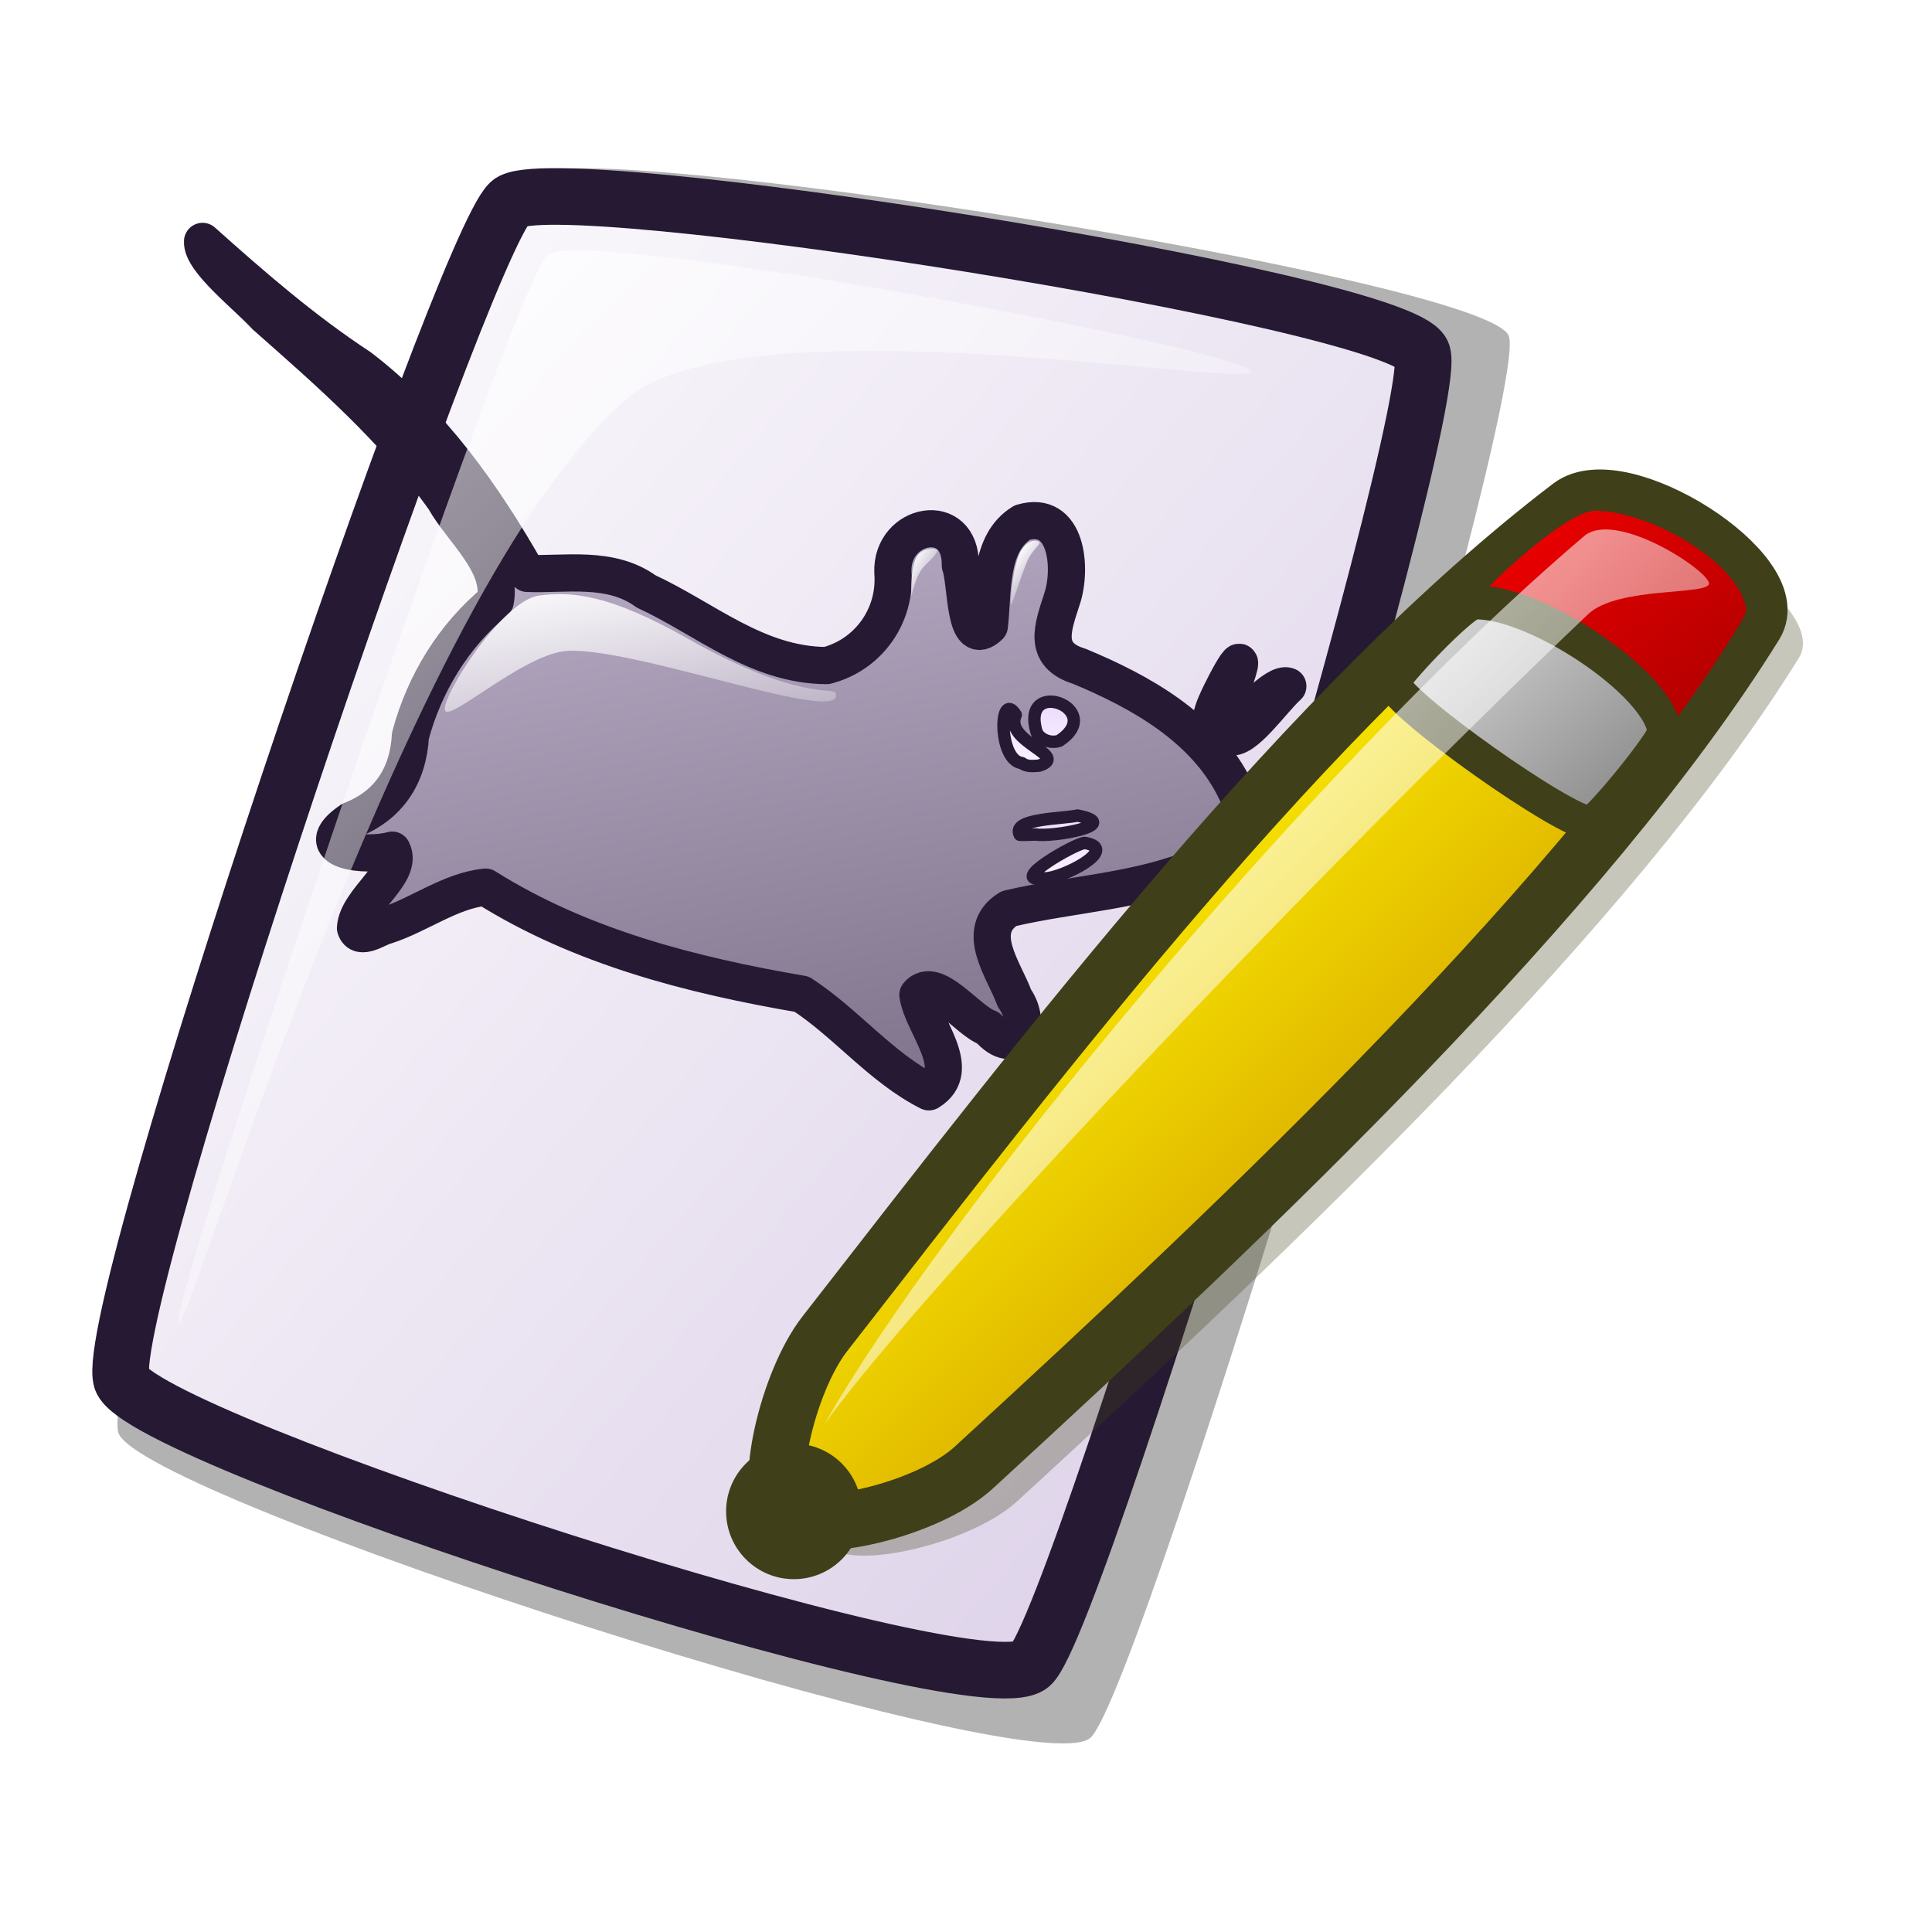
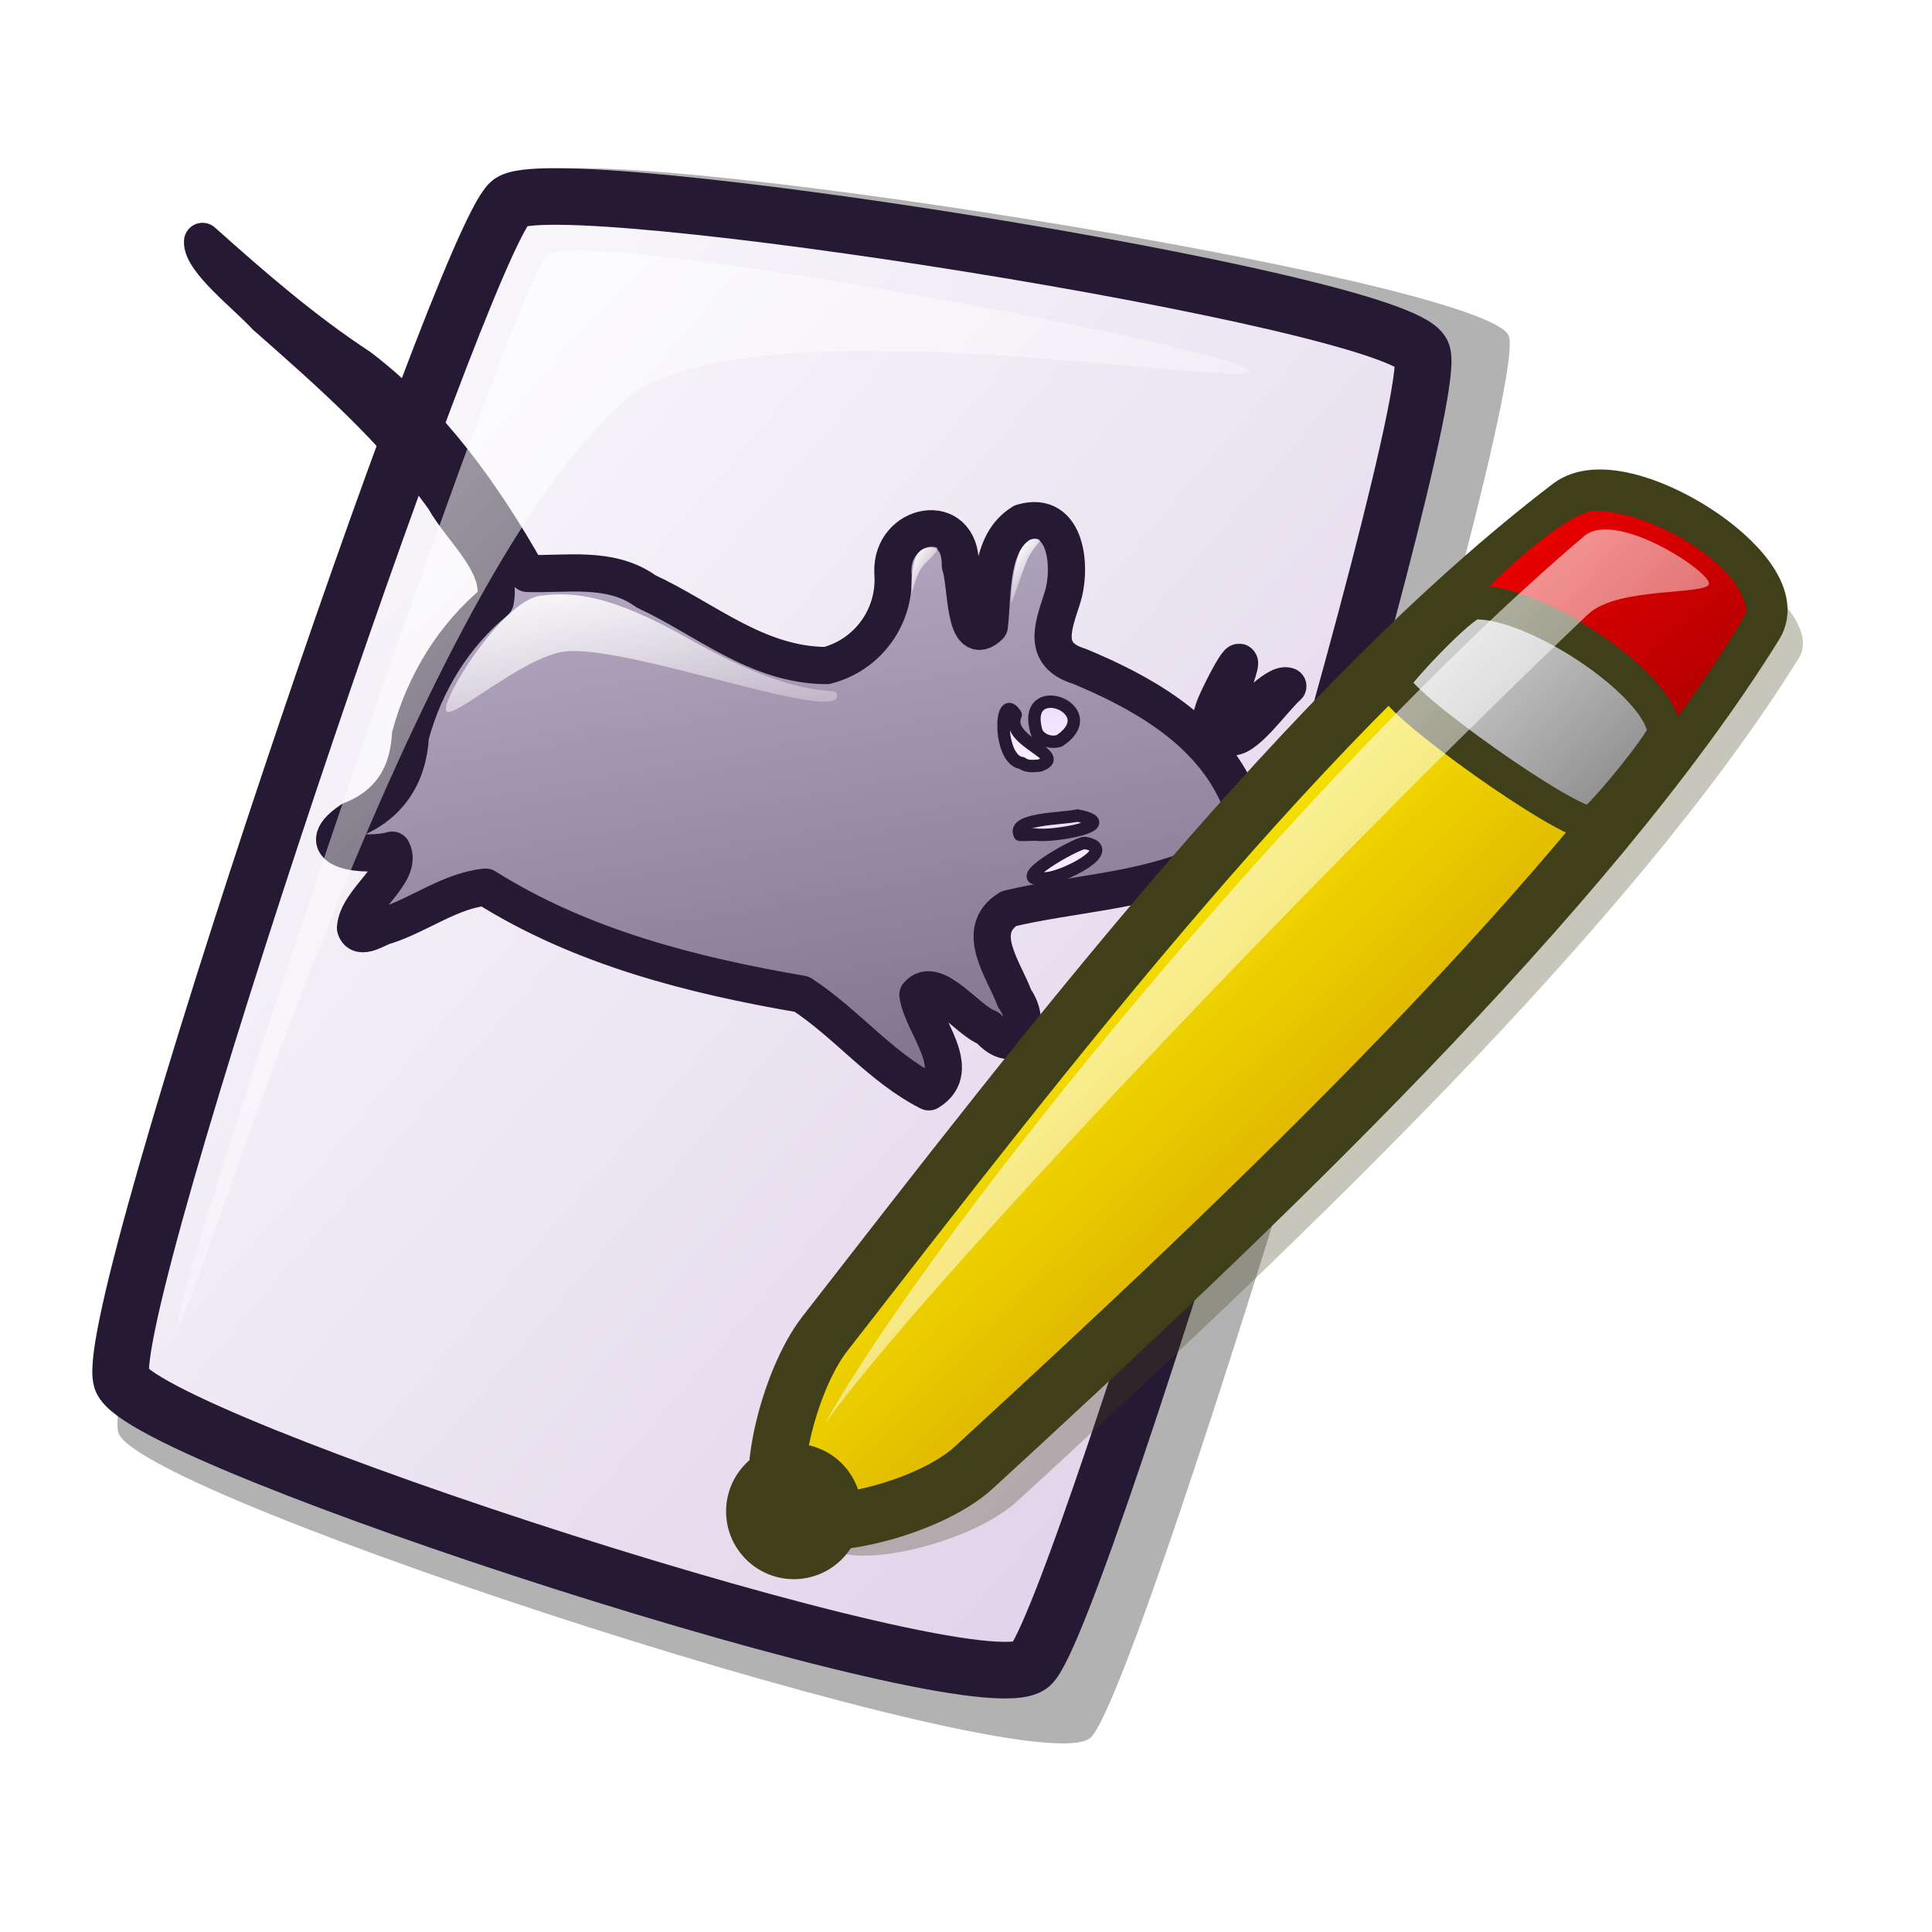
<svg xmlns="http://www.w3.org/2000/svg" xmlns:xlink="http://www.w3.org/1999/xlink" version="1.0" x="0" y="0" width="48pt" height="48pt" id="svg1418">
  <defs id="defs1420">
    <linearGradient id="linearGradient1528">
      <stop style="stop-color:#d9cce6;stop-opacity:1;" offset="0" id="stop1530" />
      <stop style="stop-color:#73667f;stop-opacity:1;" offset="1" id="stop1529" />
    </linearGradient>
    <linearGradient xlink:href="#linearGradient1528" id="linearGradient4279" gradientTransform="matrix(0.865368,0.265526,-0.139872,0.455851,9.332952,-1.305465)" x1="-0.432" y1="18.963" x2="43.539" y2="64.07" gradientUnits="userSpaceOnUse" />
    <linearGradient xlink:href="#linearGradient635" id="linearGradient1737" gradientUnits="userSpaceOnUse" gradientTransform="matrix(0.865368,0.265526,-0.139872,0.455851,-16.95314,-8.222801)" x1="62.745" y1="29.904" x2="66.547" y2="37.299" />
    <linearGradient id="linearGradient635">
      <stop style="stop-color:#e6cfff;stop-opacity:1;" offset="0" id="stop636" />
      <stop style="stop-color:#ffffff;stop-opacity:1;" offset="1" id="stop637" />
    </linearGradient>
    <linearGradient xlink:href="#linearGradient635" id="linearGradient1742" gradientUnits="userSpaceOnUse" gradientTransform="matrix(0.865368,0.265526,-0.139872,0.455851,-4.898992,-6.941335)" x1="51.308" y1="41.829" x2="55.511" y2="49.427" />
    <linearGradient xlink:href="#linearGradient1535" id="linearGradient2991" gradientTransform="matrix(0.869751,0.26687,-0.139166,0.453553,9.332952,-1.305465)" x1="13.728" y1="36.868" x2="24.198" y2="47.311" gradientUnits="userSpaceOnUse" />
    <linearGradient xlink:href="#linearGradient1535" id="linearGradient3001" gradientTransform="matrix(0.308116,9.454075e-2,-0.392837,1.280289,9.332952,-1.305465)" x1="80.319" y1="9.193" x2="82.066" y2="11.009" gradientUnits="userSpaceOnUse" />
    <linearGradient id="linearGradient1535">
      <stop style="stop-color:#ffffff;stop-opacity:1;" offset="0" id="stop1537" />
      <stop style="stop-color:#ffffff;stop-opacity:0;" offset="1" id="stop1536" />
    </linearGradient>
    <linearGradient xlink:href="#linearGradient1535" id="linearGradient2997" gradientTransform="matrix(0.349991,0.107389,-0.345836,1.127108,9.332952,-1.305465)" x1="79.668" y1="9.503" x2="81.437" y2="11.285" gradientUnits="userSpaceOnUse" />
    <linearGradient id="linearGradient621">
      <stop style="stop-color:#ffffff;stop-opacity:1;" offset="0" id="stop622" />
      <stop style="stop-color:#d9cce6;stop-opacity:1;" offset="1" id="stop623" />
    </linearGradient>
    <linearGradient id="linearGradient1439">
      <stop style="stop-color:#ffffff;stop-opacity:1;" offset="0" id="stop1440" />
      <stop style="stop-color:#ffffff;stop-opacity:0;" offset="1" id="stop1441" />
    </linearGradient>
    <linearGradient id="linearGradient1432">
      <stop style="stop-color:#7f7f7f;stop-opacity:1;" offset="0" id="stop1433" />
      <stop style="stop-color:#e6e6e6;stop-opacity:1;" offset="1" id="stop1434" />
    </linearGradient>
    <linearGradient id="linearGradient1428">
      <stop style="stop-color:#f50000;stop-opacity:1;" offset="0" id="stop1429" />
      <stop style="stop-color:#a90000;stop-opacity:1;" offset="1" id="stop1430" />
    </linearGradient>
    <linearGradient id="linearGradient1422">
      <stop style="stop-color:#d7a600;stop-opacity:1;" offset="0" id="stop1423" />
      <stop style="stop-color:#fff300;stop-opacity:1;" offset="1" id="stop1424" />
    </linearGradient>
    <linearGradient x1="46.9" y1="25.839" x2="35.574" y2="13.77" id="linearGradient1425" xlink:href="#linearGradient1422" gradientTransform="matrix(0.980436,0,0,1.019954,1.017927,12.97858)" gradientUnits="userSpaceOnUse" />
    <linearGradient x1="43.707" y1="4.387" x2="51.636" y2="12.439" id="linearGradient1427" xlink:href="#linearGradient1428" gradientTransform="matrix(1.097184,0,0,0.911424,1.017927,12.97858)" gradientUnits="userSpaceOnUse" />
    <linearGradient x1="49.753" y1="15.538" x2="40.87" y2="7.243" id="linearGradient1435" xlink:href="#linearGradient1432" gradientTransform="matrix(1.09521,0,0,0.913067,1.017927,12.97858)" gradientUnits="userSpaceOnUse" />
    <linearGradient x1="26.917" y1="5.225" x2="55.449" y2="33.534" id="linearGradient1438" xlink:href="#linearGradient1439" gradientTransform="matrix(0.994299,0,0,1.005734,1.017927,12.97858)" gradientUnits="userSpaceOnUse" />
    <linearGradient id="linearGradient1443" xlink:href="#linearGradient1439" x1="0" y1="0" x2="0.984" y2="1.008" />
    <linearGradient xlink:href="#linearGradient621" id="linearGradient620" x1="0" y1="-0" x2="1.009" y2="0.992" />
+     <linearGradient xlink:href="#linearGradient1535" id="linearGradient1112" gradientUnits="userSpaceOnUse" gradientTransform="matrix(0.869751,0.26687,-0.139166,0.453553,9.36818,-1.298486)" x1="13.728" y1="36.868" x2="24.198" y2="47.311" />
+     <linearGradient xlink:href="#linearGradient1535" id="linearGradient1116" gradientUnits="userSpaceOnUse" gradientTransform="matrix(0.349991,0.107389,-0.345836,1.127108,9.341812,-1.372795)" x1="79.668" y1="9.503" x2="81.437" y2="11.285" />
+     <linearGradient xlink:href="#linearGradient1535" id="linearGradient1117" gradientUnits="userSpaceOnUse" gradientTransform="matrix(0.308116,9.454075e-2,-0.392837,1.280289,9.341812,-1.372795)" x1="80.319" y1="9.193" x2="82.066" y2="11.009" />
  </defs>
  <path d="M 3.923 47.467 C 4.636 49.598 34.175 59.18 36.115 57.572 C 37.851 56.118 50.84 12.825 49.971 11.108 C 49.066 9.215 19.097 4.5 17.675 5.795 C 15.923 7.399 3.174 45.022 3.923 47.467 z " style="font-size:12;opacity:0.303;fill-rule:evenodd;stroke-width:12.5;" id="path639" />
  <path d="M 4.025 45.703 C 4.692 47.697 32.328 56.662 34.142 55.157 C 35.766 53.797 47.919 13.293 47.106 11.687 C 46.26 9.916 18.221 5.505 16.89 6.716 C 15.251 8.217 3.324 43.415 4.025 45.703 z " style="font-size:12;fill:url(#linearGradient620);fill-rule:evenodd;stroke:#261933;stroke-width:1.875;stroke-dasharray:none;" id="path634" />
  <path d="M 11.776,30.741 C 11.835,29.812 13.384,28.938 12.992,28.162 C 12.141,28.407 10.114,28.193 11.631,27.171 C 12.877,26.684 13.522,25.703 13.596,24.369 C 14.059,22.642 15.027,21.055 16.405,19.92 C 16.668,18.682 15.297,17.576 14.717,16.534 C 13.063,14.209 10.914,12.336 8.795,10.466 C 8.155,9.772 6.671,8.628 6.71,7.997 C 8.367,9.48 10.05,10.939 11.91,12.161 C 14.267,13.955 16.018,16.426 17.471,18.995 C 18.7,19.045 20.224,18.732 21.399,19.589 C 23.366,20.499 25.065,22.034 27.38,22.048 C 28.758,21.696 29.691,20.405 29.578,18.963 C 29.51,17.313 31.839,16.864 31.813,18.73 C 32.032,19.332 31.919,21.554 32.773,20.737 C 32.907,19.582 32.749,17.997 33.861,17.311 C 35.356,16.866 35.518,18.84 35.18,19.843 C 34.883,20.769 34.504,21.69 35.757,22.073 C 37.747,22.901 39.926,24.095 40.933,26.184 C 41.484,27.204 40.854,28.398 39.766,28.669 C 37.749,29.535 35.528,29.602 33.42,30.099 C 32.233,30.827 33.279,32.155 33.604,33.065 C 34.243,33.96 33.635,35.088 32.732,34.052 C 32.052,33.818 30.969,32.284 30.407,32.957 C 30.547,33.963 31.976,35.429 30.769,36.168 C 29.184,35.364 28.038,33.897 26.559,32.933 C 22.925,32.311 19.243,31.374 16.087,29.388 C 14.926,29.501 13.899,30.301 12.783,30.663 C 12.512,30.721 11.911,31.184 11.776,30.741 z M 40.728,24.398 C 41.141,23.823 42.273,22.566 42.661,22.731 C 42.145,23.193 41.207,24.573 40.728,24.398 z M 40.194,23.531 C 40.322,23.1 41.445,20.966 40.928,22.465 C 40.899,22.745 39.766,24.886 40.194,23.531 z " id="path3020" style="fill:url(#linearGradient4279);fill-opacity:1;stroke:#261933;stroke-width:1.232;stroke-linecap:round;stroke-linejoin:round;stroke-miterlimit:4;stroke-opacity:1" />
  <path d="M 5.905 43.835 C 5.616 43.105 17.076 9.131 18.148 8.431 C 19.487 7.517 41.132 11.562 41.42 12.291 C 41.684 12.959 24.532 9.839 20.716 13.253 C 13.398 19.615 6.168 44.502 5.905 43.835 z " style="font-size:12;opacity:0.7;fill:url(#linearGradient1443);fill-rule:evenodd;stroke:none;stroke-width:0.1pt;" id="path640" />
  <path d="M 34.423,25.363 C 35.462,25.027 33.235,24.575 33.648,23.68 C 33.104,22.803 33.047,25.189 33.851,25.278 C 34.013,25.406 34.233,25.376 34.423,25.363 z M 35.098,24.537 C 36.674,23.48 33.764,22.383 34.344,24.269 C 34.49,24.525 34.824,24.633 35.098,24.537 z " id="path1113" style="fill:url(#linearGradient1737);fill-opacity:1;stroke:#261933;stroke-width:0.411;stroke-linecap:round;stroke-linejoin:round;stroke-miterlimit:4;stroke-opacity:1" />
  <path d="M 27.49,51.255 C 28.333,52.011 32.166,51.136 33.706,49.722 C 42.867,41.315 54.063,30.706 59.592,21.793 C 60.648,20.09 55.153,16.586 53.461,17.876 C 44.878,24.42 36.197,35.746 28.767,45.295 C 27.54,46.872 26.687,50.535 27.49,51.255 z " style="font-size:12;opacity:0.3;fill:#3f3f19;fill-rule:evenodd;stroke-width:12.5" id="path1442" />
  <path d="M 34.611,29.096 C 35.166,29.106 37.121,28.121 35.938,27.924 C 35.649,27.916 33.288,29.274 34.611,29.096 z M 34.312,27.644 C 34.868,27.737 37.244,27.318 35.693,27.016 C 35.22,27.126 33.494,27.109 33.782,27.653 C 33.959,27.664 34.136,27.649 34.312,27.644 z " id="path1741" style="fill:url(#linearGradient1742);fill-opacity:1;stroke:#261933;stroke-width:0.411;stroke-linecap:round;stroke-linejoin:round;stroke-miterlimit:4;stroke-opacity:1" />
  <path d="M 26.042,50.148 C 26.886,50.904 30.718,50.029 32.259,48.615 C 41.419,40.208 52.616,29.599 58.144,20.686 C 59.201,18.983 53.706,15.479 52.014,16.769 C 43.431,23.313 34.749,34.639 27.32,44.188 C 26.092,45.765 25.239,49.428 26.042,50.148 z " style="font-size:12;fill:url(#linearGradient1425);fill-rule:evenodd;stroke:#3f3f19;stroke-width:1.875" id="path1421" />
  <path d="M 48.799,20.047 C 48.862,20.689 54.272,24.508 54.973,24.432 C 55.207,24.421 57.869,20.488 57.847,20.218 C 57.699,18.702 54.729,16.945 52.865,16.918 C 51.805,16.902 48.779,19.867 48.799,20.047 z " style="font-size:12;fill:url(#linearGradient1427);fill-rule:evenodd;stroke-width:1pt" id="path1426" />
-   <path style="fill:url(#linearGradient2991);fill-opacity:1;fill-rule:evenodd;stroke:none;stroke-width:0.25pt;stroke-linecap:butt;stroke-linejoin:miter;stroke-opacity:1" d="M 14.749,23.55 C 14.529,23.232 16.603,19.896 17.857,19.729 C 18.948,19.584 20.195,19.69 22.794,21.161 C 26.44,23.225 27.606,22.757 27.677,22.954 C 28.1,24.114 20.708,21.305 18.66,21.577 C 17.273,21.761 14.956,23.847 14.749,23.55 z " id="path2987" />
  <path d="M 46.15,22.613 C 46.216,23.293 51.951,27.341 52.693,27.261 C 52.942,27.249 55.161,24.525 55.137,24.239 C 54.98,22.632 50.799,19.869 48.834,19.959 C 48.43,19.971 46.129,22.422 46.15,22.613 z " style="font-size:12;fill:url(#linearGradient1435);fill-rule:evenodd;stroke:#3f3f19;stroke-width:1.125" id="path1431" />
-   <path style="fill:url(#linearGradient3001);fill-opacity:1;fill-rule:evenodd;stroke:none;stroke-width:0.25pt;stroke-linecap:butt;stroke-linejoin:miter;stroke-opacity:1" d="M 30.188,19.721 C 30.174,19.621 30.168,18.879 30.34,18.498 C 30.511,18.118 30.979,18.161 31.038,18.214 C 31.096,18.267 30.928,18.457 30.618,18.757 C 30.31,19.055 30.201,19.814 30.188,19.721 z " id="path2992" />
  <ellipse cx="152.362" cy="565.562" rx="26.789" ry="26.789" transform="matrix(8.379811e-2,0,0,8.379811e-2,13.53002,2.673906)" style="font-size:12;fill:#3f3f19;fill-rule:evenodd;stroke-width:1pt" id="path1436" />
-   <path style="fill:url(#linearGradient2997);fill-opacity:1;fill-rule:evenodd;stroke:none;stroke-width:0.25pt;stroke-linecap:butt;stroke-linejoin:miter;stroke-opacity:1" d="M 33.49,20.024 C 33.451,19.972 33.558,18.645 33.833,18.226 C 34.112,17.801 34.396,17.912 34.434,17.965 C 34.473,18.017 34.257,18.17 34.082,18.483 C 33.906,18.797 33.528,20.076 33.49,20.024 z " id="path2993" />
  <path d="M 27.32,47.168 C 31.013,40.595 43.257,25.604 52.439,17.791 C 53.446,16.833 56.582,18.882 56.612,19.323 C 56.639,19.733 53.594,19.41 52.61,20.345 C 43.829,28.692 30.454,42.772 27.32,47.168 z " style="font-size:12;opacity:0.99;fill:url(#linearGradient1438);fill-rule:evenodd;stroke:none;stroke-width:0.107pt" id="path1437" />
+   <path style="fill:url(#linearGradient1112);fill-opacity:1;fill-rule:evenodd;stroke:none;stroke-width:0.25pt;stroke-linecap:butt;stroke-linejoin:miter;stroke-opacity:1" d="M 14.785,23.557 C 14.564,23.239 16.638,19.903 17.892,19.736 C 18.983,19.591 20.23,19.697 22.829,21.168 C 26.475,23.232 27.641,22.764 27.713,22.961 C 28.136,24.121 20.743,21.312 18.695,21.584 C 17.308,21.768 14.991,23.854 14.785,23.557 z " id="path1111" />
+   <path style="fill:url(#linearGradient1117);fill-opacity:1;fill-rule:evenodd;stroke:none;stroke-width:0.25pt;stroke-linecap:butt;stroke-linejoin:miter;stroke-opacity:1" d="M 30.197,19.654 C 30.183,19.554 30.177,18.812 30.349,18.431 C 30.52,18.051 30.988,18.094 31.046,18.147 C 31.105,18.2 30.937,18.39 30.627,18.69 C 30.319,18.988 30.21,19.747 30.197,19.654 z " id="path1114" />
+   <path style="fill:url(#linearGradient1116);fill-opacity:1;fill-rule:evenodd;stroke:none;stroke-width:0.25pt;stroke-linecap:butt;stroke-linejoin:miter;stroke-opacity:1" d="M 33.499,19.957 C 33.46,19.904 33.567,18.578 33.842,18.158 C 34.121,17.733 34.405,17.845 34.443,17.897 C 34.482,17.949 34.266,18.102 34.091,18.416 C 33.915,18.73 33.537,20.009 33.499,19.957 z " id="path1115" />
</svg>
